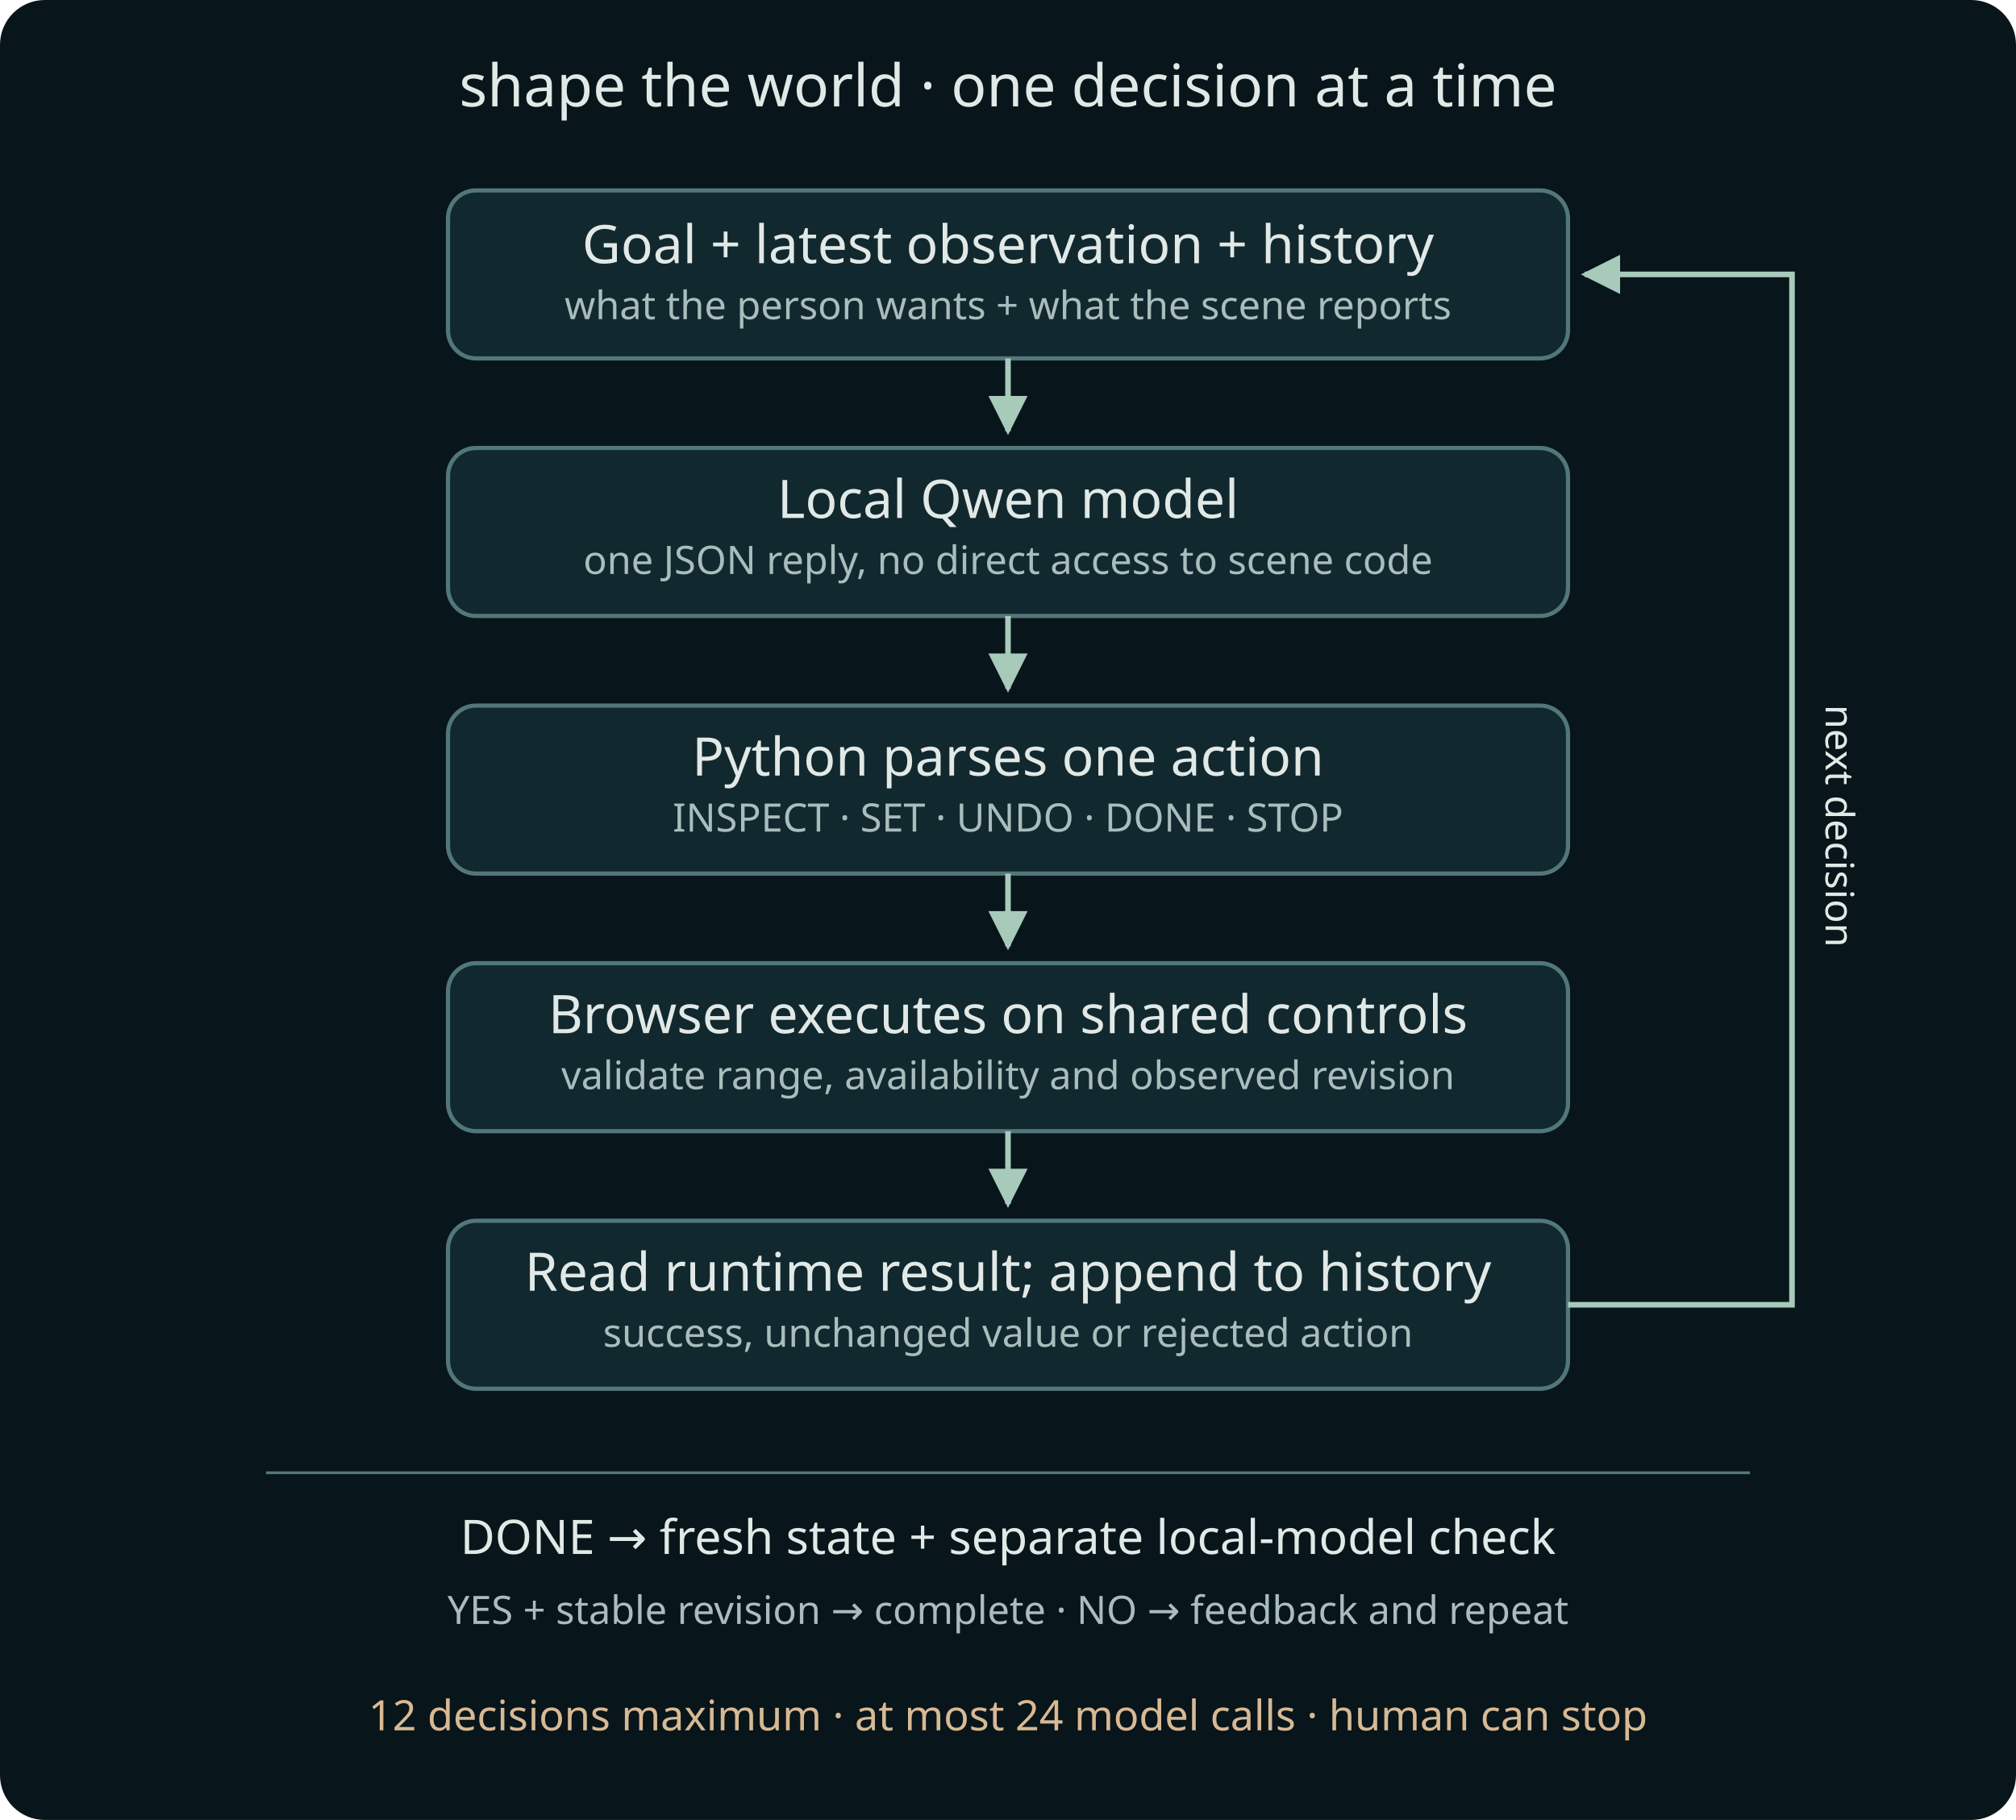
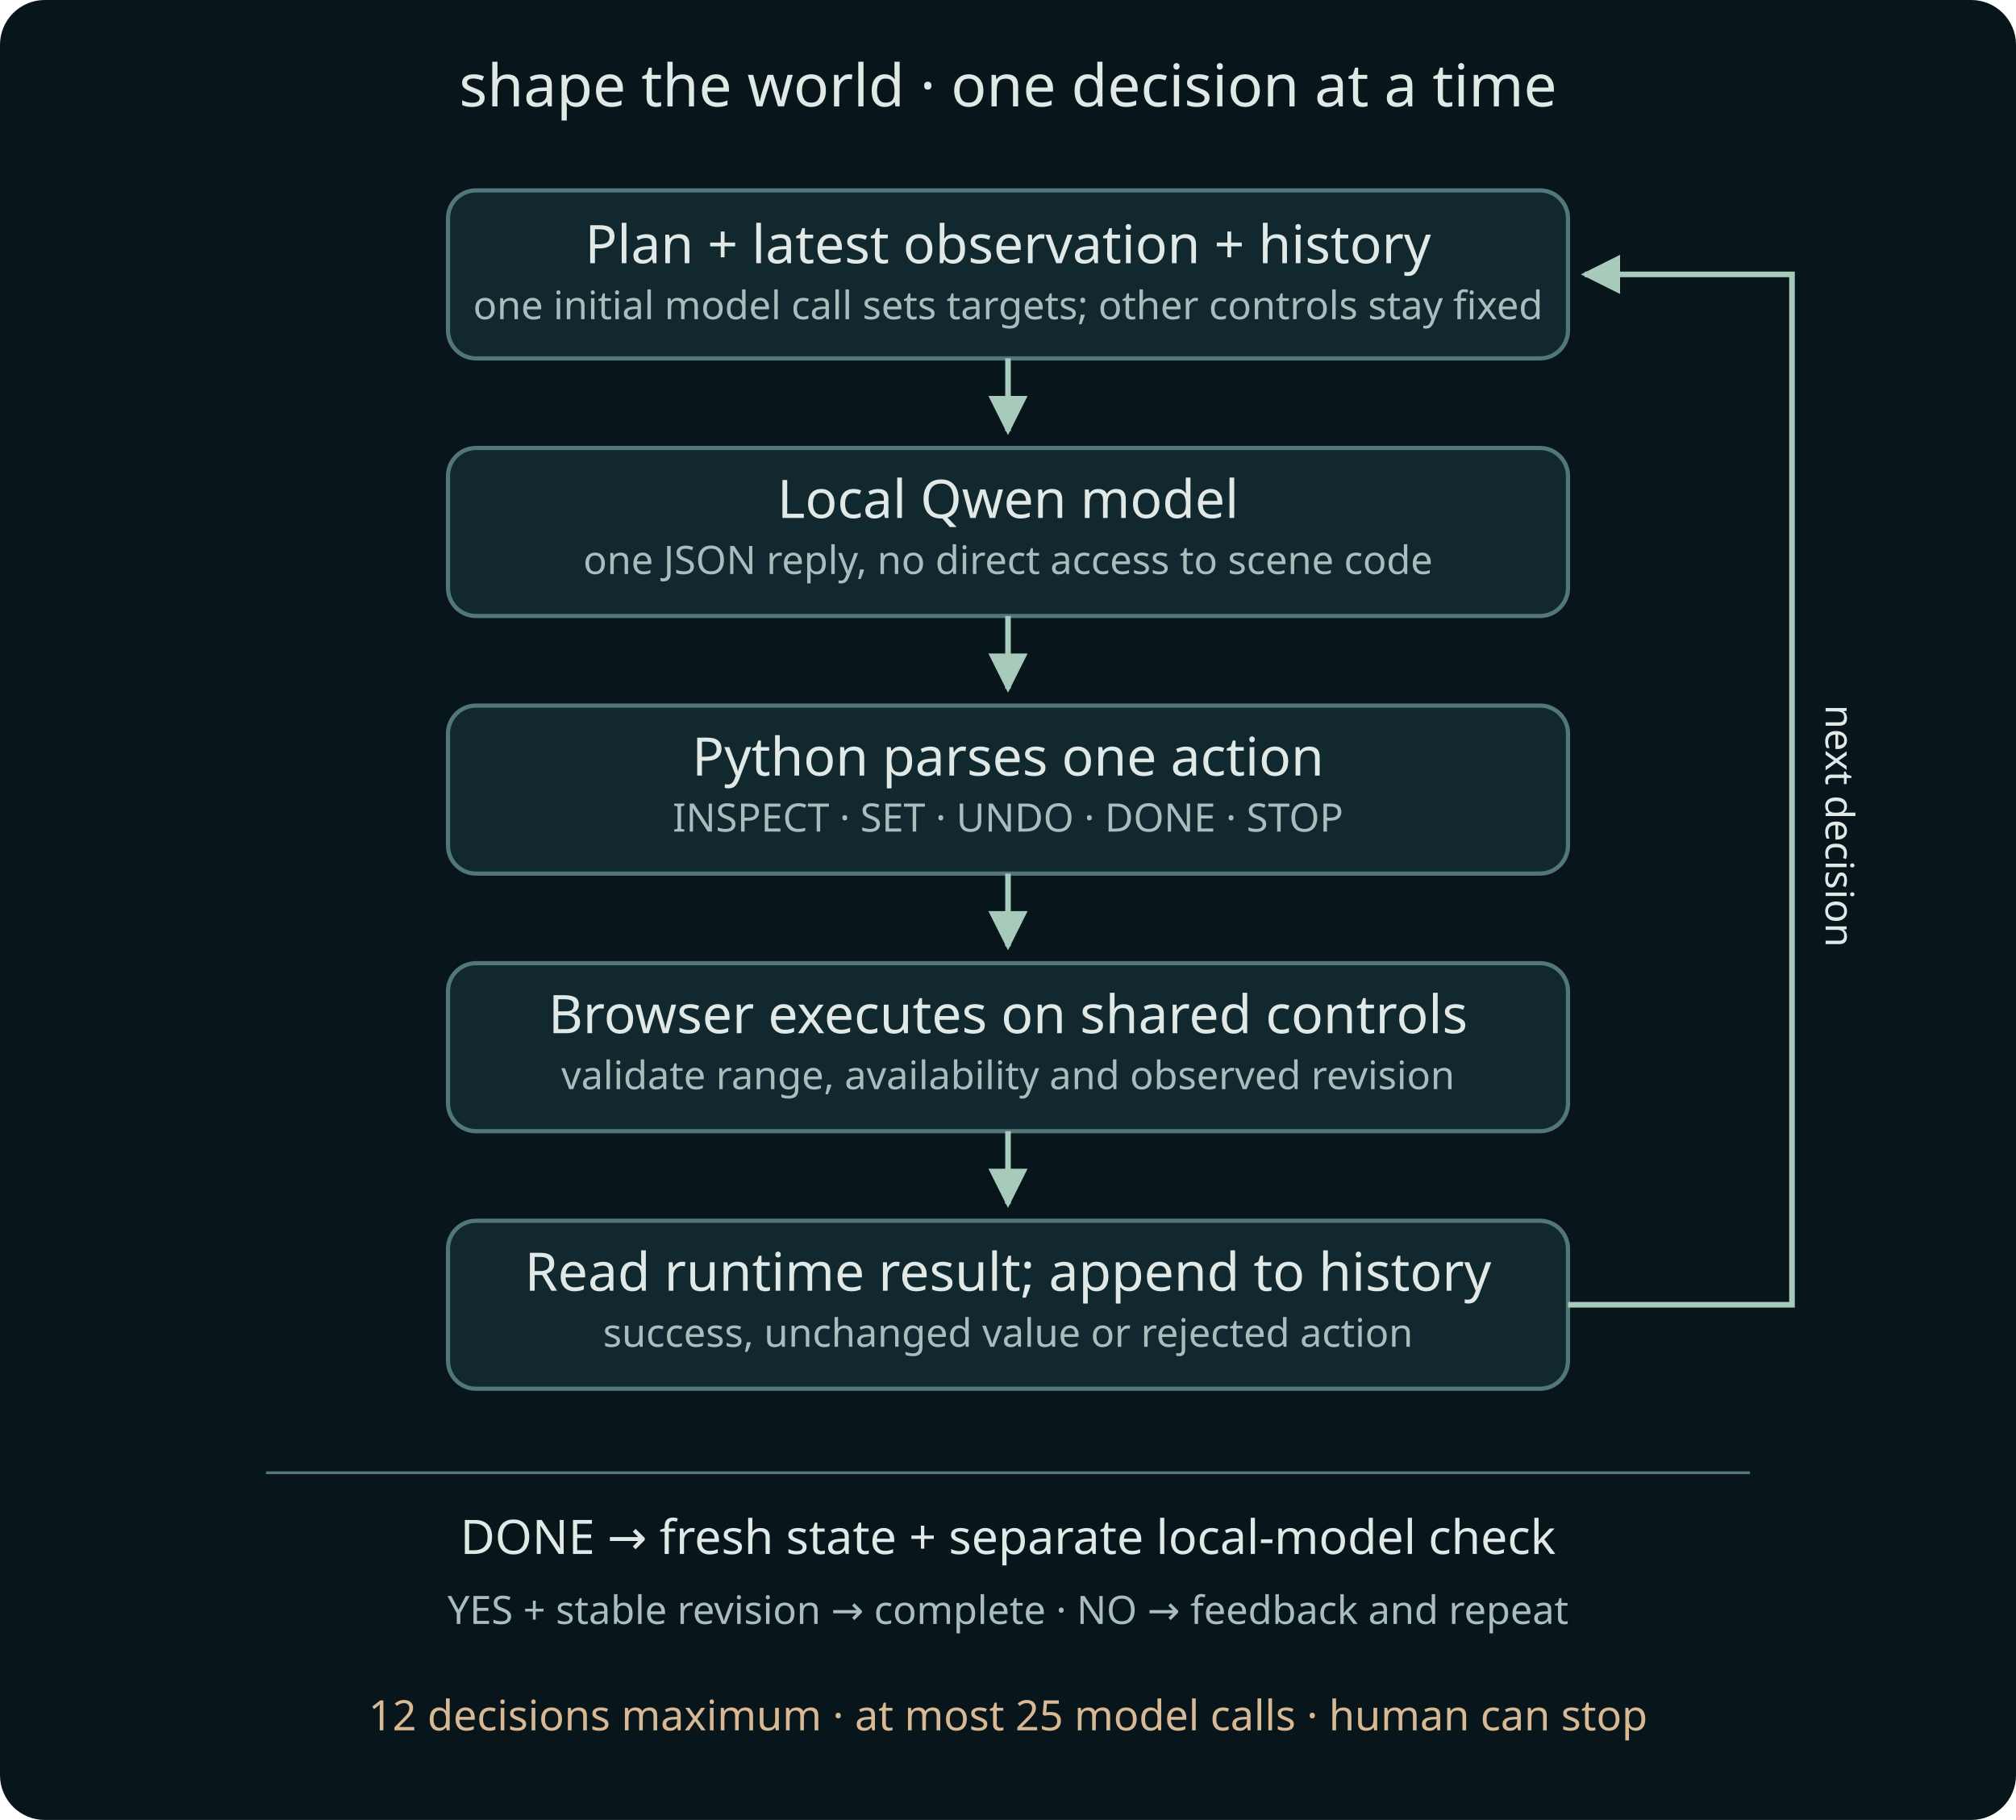
<svg xmlns="http://www.w3.org/2000/svg" width="720" height="650" viewBox="0 0 720 650" role="img" aria-labelledby="title desc">
  <defs>
    <marker id="arrow" viewBox="0 0 10 10" refX="9" refY="5" markerWidth="7" markerHeight="7" orient="auto-start-reverse">
      <path d="M0 0 10 5 0 10" fill="#a7cabb" />
    </marker>
  </defs>
  <rect width="720" height="650" rx="16" fill="#08151a" />
  <g font-family="system-ui,sans-serif" text-anchor="middle" fill="#e1e9e6">
    <text x="360" y="38" font-size="21">shape the world · one decision at a time</text>
    <g fill="#11282e" stroke="#52777b" stroke-width="1.5">
      <rect x="160" y="68" width="400" height="60" rx="10" />
      <rect x="160" y="160" width="400" height="60" rx="10" />
      <rect x="160" y="252" width="400" height="60" rx="10" />
      <rect x="160" y="344" width="400" height="60" rx="10" />
      <rect x="160" y="436" width="400" height="60" rx="10" />
    </g>
    <g font-size="19">
-       <text x="360" y="94">Goal + latest observation + history</text>
+       <text x="360" y="94">Plan + latest observation + history</text>
      <text x="360" y="185">Local Qwen model</text>
      <text x="360" y="277">Python parses one action</text>
      <text x="360" y="369">Browser executes on shared controls</text>
      <text x="360" y="461">Read runtime result; append to history</text>
    </g>
    <g font-size="14" fill="#a9bdbc">
-       <text x="360" y="114">what the person wants + what the scene reports</text>
+       <text x="360" y="114">one initial model call sets targets; other controls stay fixed</text>
      <text x="360" y="205">one JSON reply, no direct access to scene code</text>
      <text x="360" y="297">INSPECT · SET · UNDO · DONE · STOP</text>
      <text x="360" y="389">validate range, availability and observed revision</text>
      <text x="360" y="481">success, unchanged value or rejected action</text>
    </g>
    <g stroke="#a7cabb" stroke-width="2" fill="none" marker-end="url(#arrow)">
      <path d="M360 128V154" />
      <path d="M360 220V246" />
      <path d="M360 312V338" />
      <path d="M360 404V430" />
      <path d="M560 466H640V98H566" />
    </g>
    <text x="652" y="295" font-size="14" transform="rotate(90 652 295)">next decision</text>
    <path d="M95 526H625" stroke="#52777b" />
    <text x="360" y="555" font-size="17">DONE → fresh state + separate local-model check</text>
    <text x="360" y="580" font-size="14" fill="#a9bdbc">YES + stable revision → complete · NO → feedback and repeat</text>
-     <text x="360" y="618" font-size="15" fill="#d8b994">12 decisions maximum · at most 24 model calls · human can stop</text>
+     <text x="360" y="618" font-size="15" fill="#d8b994">12 decisions maximum · at most 25 model calls · human can stop</text>
  </g>
</svg>
